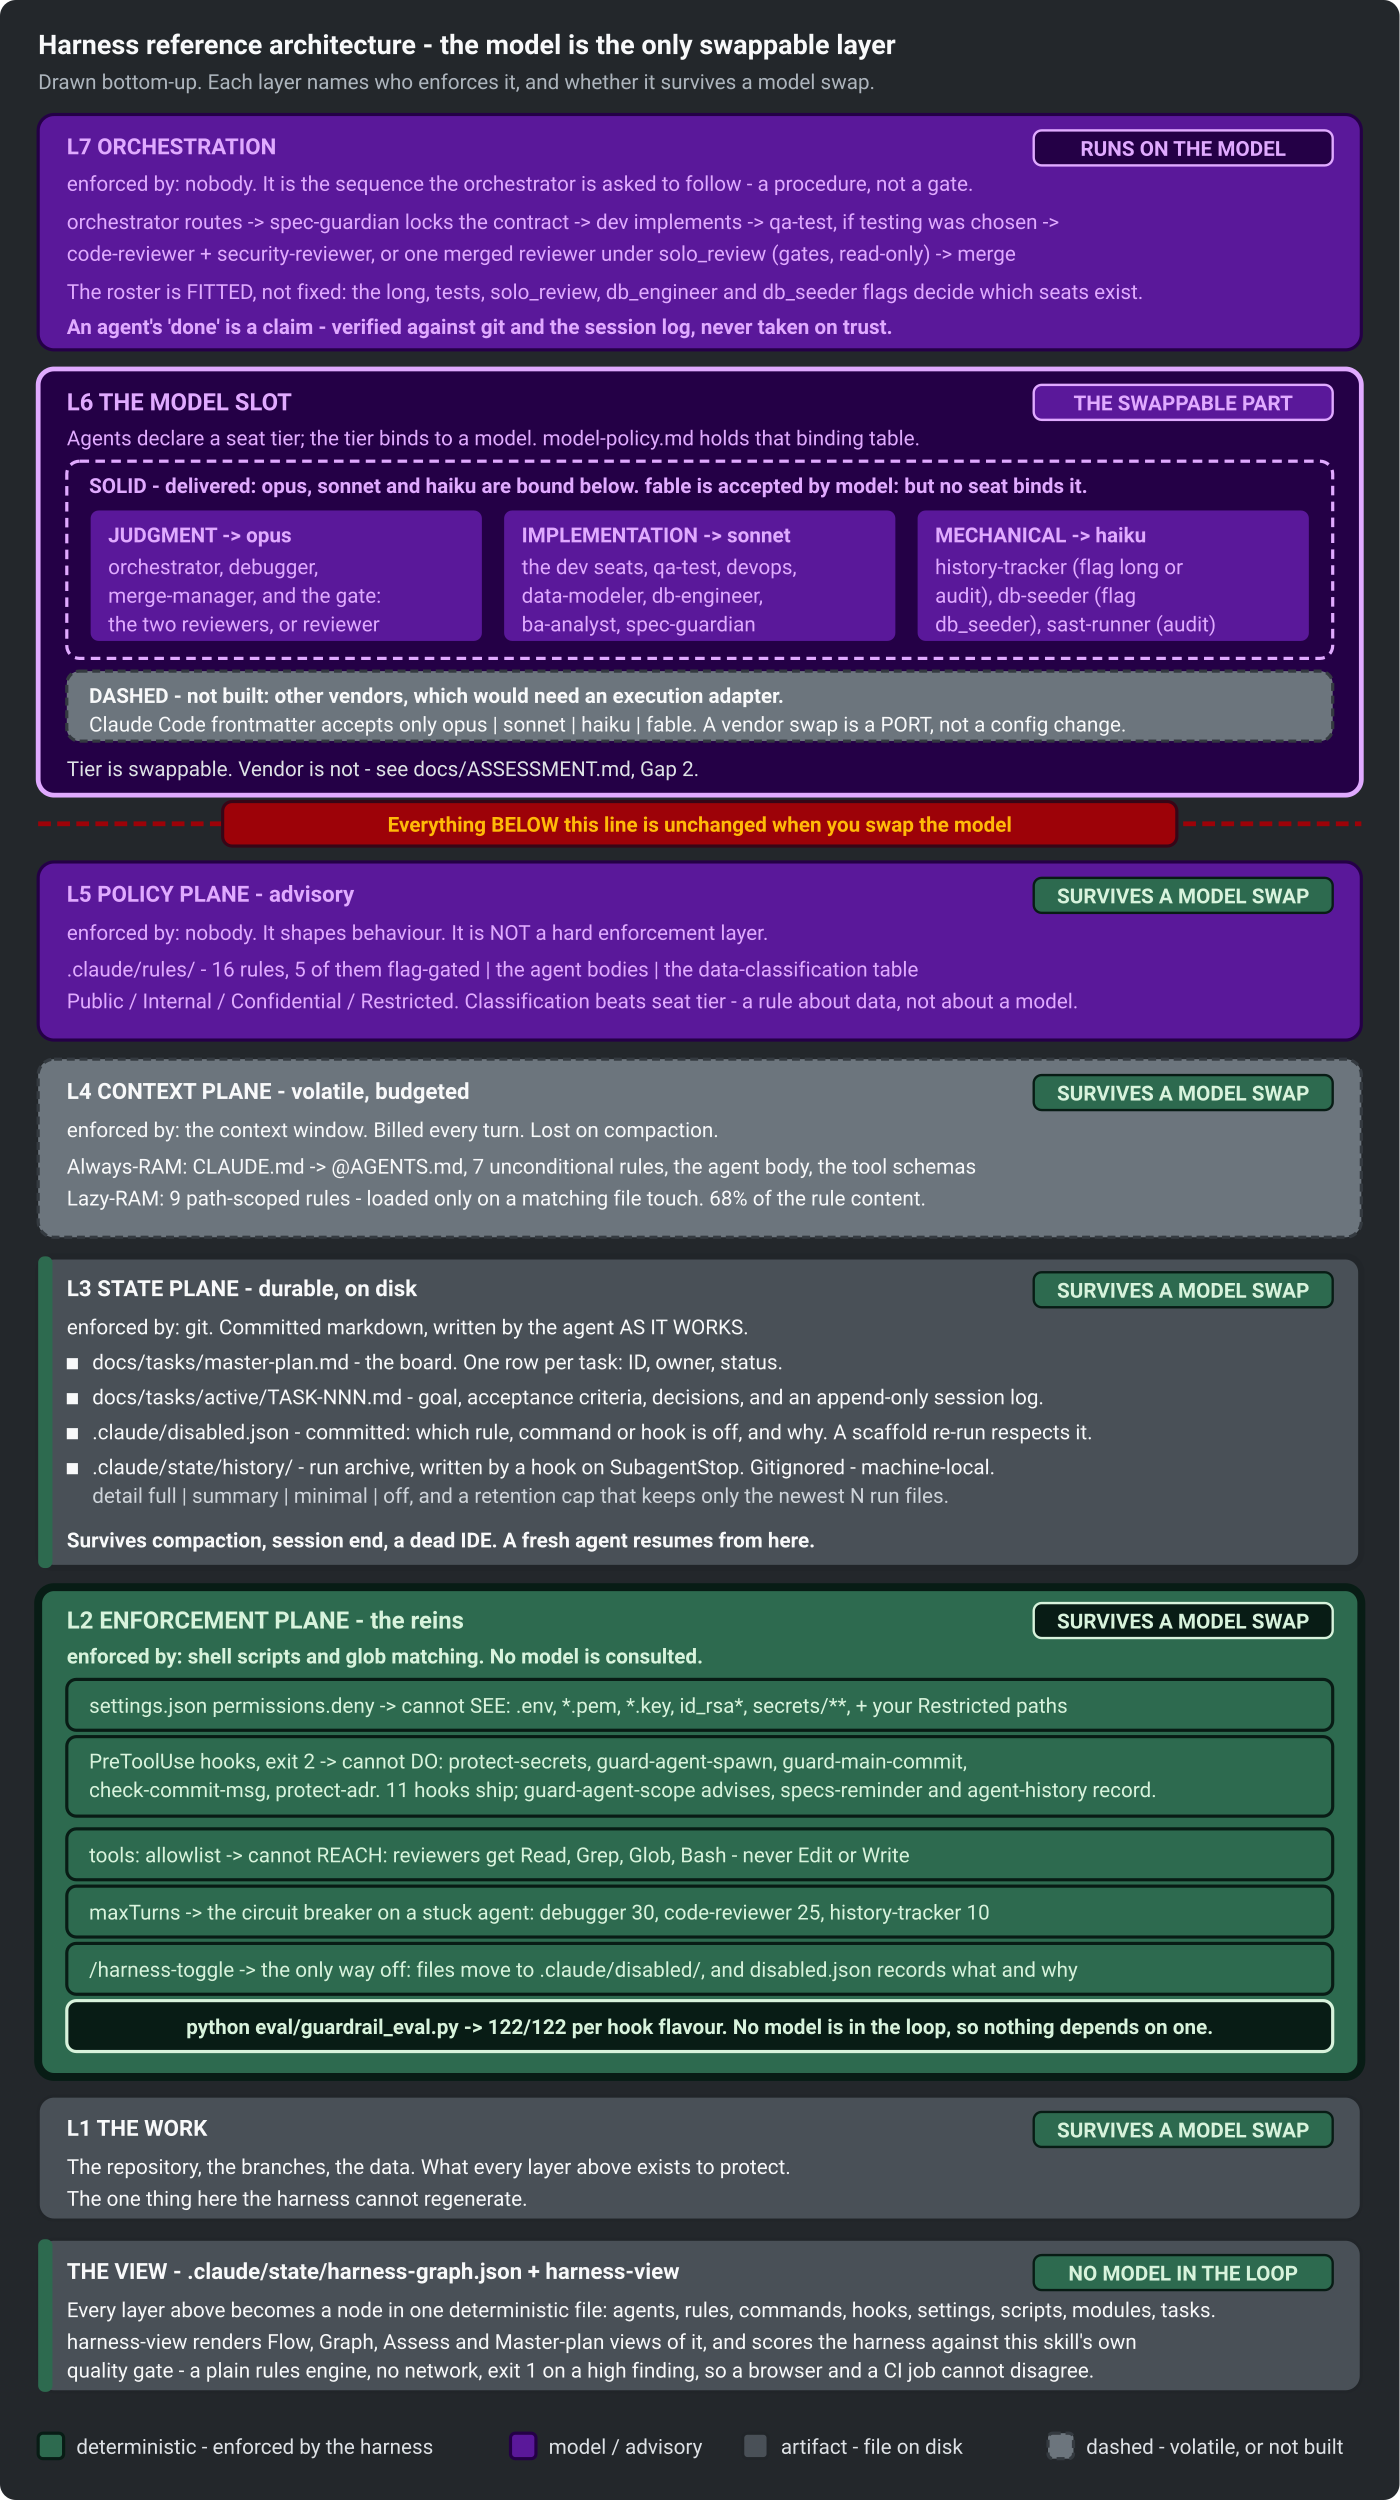
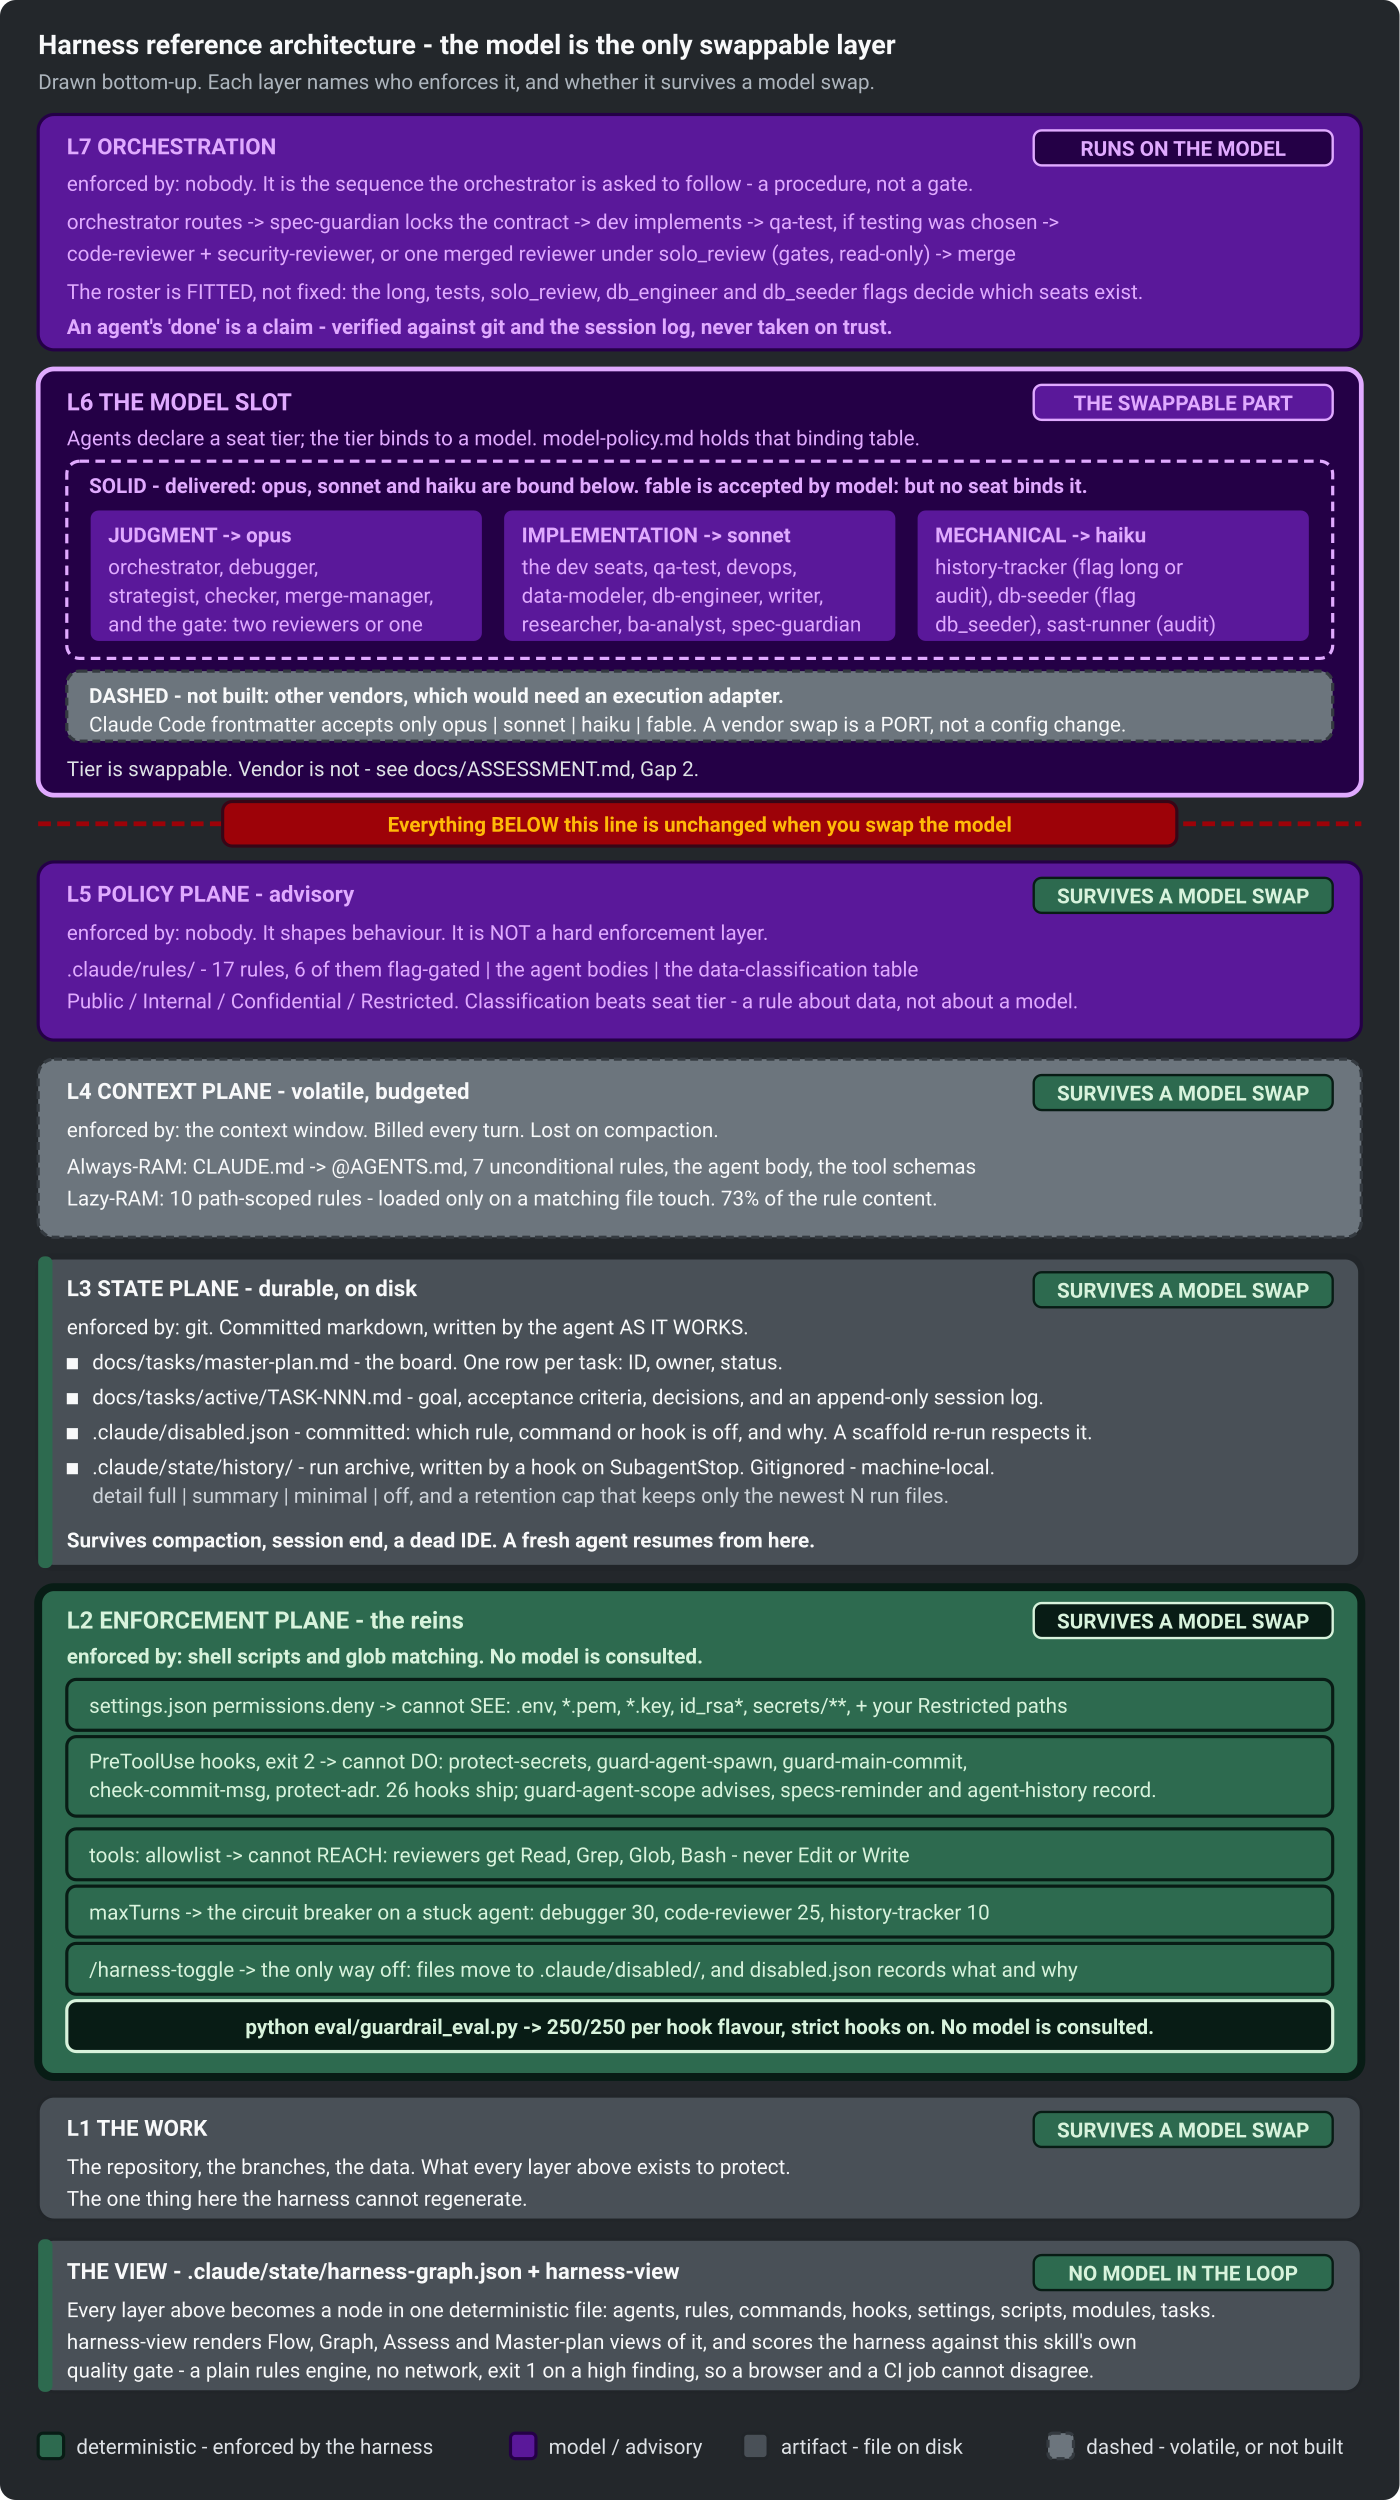
<svg xmlns="http://www.w3.org/2000/svg" width="880" height="1572" viewBox="0 0 880 1572" role="img" aria-labelledby="ha-title ha-desc" font-family="ui-sans-serif, system-ui, -apple-system, Segoe UI, Roboto, sans-serif">
  <rect x="0" y="0" width="880" height="1572" rx="10" fill="#23272B" />
  <text x="24" y="34" font-size="17" font-weight="700" fill="#F8F9FA">Harness reference architecture - the model is the only swappable layer</text>
  <text x="24" y="56" font-size="13" fill="#ADB5BD">Drawn bottom-up. Each layer names who enforces it, and whether it survives a model swap.</text>
  <rect x="24" y="72" width="832" height="148" rx="10" fill="#5A189A" stroke="#240046" stroke-width="2" />
  <text x="42" y="97" font-size="14" font-weight="700" fill="#E0AAFF">L7   ORCHESTRATION</text>
  <rect x="650" y="82" width="188" height="22" rx="5" fill="#240046" stroke="#E0AAFF" stroke-width="1.5" />
  <text x="744" y="98" font-size="13" font-weight="700" fill="#E0AAFF" text-anchor="middle">RUNS ON THE MODEL</text>
  <text x="42" y="120" font-size="13" fill="#E0AAFF">enforced by: nobody. It is the sequence the orchestrator is asked to follow - a procedure, not a gate.</text>
  <text x="42" y="144" font-size="13" fill="#E0AAFF">orchestrator routes  -&gt;  spec-guardian locks the contract  -&gt;  dev implements  -&gt;  qa-test, if testing was chosen  -&gt;</text>
  <text x="42" y="164" font-size="13" fill="#E0AAFF">code-reviewer + security-reviewer, or one merged reviewer under solo_review  (gates, read-only)  -&gt;  merge</text>
  <text x="42" y="188" font-size="13" fill="#E0AAFF">The roster is FITTED, not fixed: the long, tests, solo_review, db_engineer and db_seeder flags decide which seats exist.</text>
  <text x="42" y="210" font-size="13" font-weight="700" fill="#E0AAFF">An agent's 'done' is a claim - verified against git and the session log, never taken on trust.</text>
  <rect x="24" y="232" width="832" height="268" rx="10" fill="#240046" stroke="#E0AAFF" stroke-width="3" />
  <text x="42" y="258" font-size="15" font-weight="700" fill="#E0AAFF">L6   THE MODEL SLOT</text>
  <rect x="650" y="242" width="188" height="22" rx="5" fill="#5A189A" stroke="#E0AAFF" stroke-width="1.5" />
  <text x="744" y="258" font-size="13" font-weight="700" fill="#E0AAFF" text-anchor="middle">THE SWAPPABLE PART</text>
  <text x="42" y="280" font-size="13" fill="#E0AAFF">Agents declare a seat tier; the tier binds to a model. model-policy.md holds that binding table.</text>
  <rect x="42" y="290" width="796" height="124" rx="8" fill="#240046" stroke="#E0AAFF" stroke-width="2" stroke-dasharray="6 4" />
  <text x="56" y="310" font-size="13" font-weight="700" fill="#E0AAFF">SOLID - delivered: opus, sonnet and haiku are bound below. fable is accepted by model: but no seat binds it.</text>
  <rect x="56" y="320" width="248" height="84" rx="6" fill="#5A189A" stroke="#240046" stroke-width="2" />
  <text x="68" y="341" font-size="13" font-weight="700" fill="#E0AAFF">JUDGMENT  -&gt;  opus</text>
  <text x="68" y="361" font-size="13" fill="#E0AAFF">orchestrator, debugger,</text>
-   <text x="68" y="379" font-size="13" fill="#E0AAFF">merge-manager, and the gate:</text>
-   <text x="68" y="397" font-size="13" fill="#E0AAFF">the two reviewers, or reviewer</text>
+   <text x="68" y="379" font-size="13" fill="#E0AAFF">strategist, checker, merge-manager,</text>
+   <text x="68" y="397" font-size="13" fill="#E0AAFF">and the gate: two reviewers or one</text>
  <rect x="316" y="320" width="248" height="84" rx="6" fill="#5A189A" stroke="#240046" stroke-width="2" />
  <text x="328" y="341" font-size="13" font-weight="700" fill="#E0AAFF">IMPLEMENTATION  -&gt;  sonnet</text>
  <text x="328" y="361" font-size="13" fill="#E0AAFF">the dev seats, qa-test, devops,</text>
-   <text x="328" y="379" font-size="13" fill="#E0AAFF">data-modeler, db-engineer,</text>
-   <text x="328" y="397" font-size="13" fill="#E0AAFF">ba-analyst, spec-guardian</text>
+   <text x="328" y="379" font-size="13" fill="#E0AAFF">data-modeler, db-engineer, writer,</text>
+   <text x="328" y="397" font-size="13" fill="#E0AAFF">researcher, ba-analyst, spec-guardian</text>
  <rect x="576" y="320" width="248" height="84" rx="6" fill="#5A189A" stroke="#240046" stroke-width="2" />
  <text x="588" y="341" font-size="13" font-weight="700" fill="#E0AAFF">MECHANICAL  -&gt;  haiku</text>
  <text x="588" y="361" font-size="13" fill="#E0AAFF">history-tracker (flag long or</text>
  <text x="588" y="379" font-size="13" fill="#E0AAFF">audit), db-seeder (flag</text>
  <text x="588" y="397" font-size="13" fill="#E0AAFF">db_seeder), sast-runner (audit)</text>
  <rect x="42" y="422" width="796" height="44" rx="8" fill="#6C757D" stroke="#343A40" stroke-width="2" stroke-dasharray="5 3" />
  <text x="56" y="442" font-size="13" font-weight="700" fill="#F8F9FA">DASHED - not built: other vendors, which would need an execution adapter.</text>
  <text x="56" y="460" font-size="13" fill="#F8F9FA">Claude Code frontmatter accepts only opus | sonnet | haiku | fable. A vendor swap is a PORT, not a config change.</text>
  <text x="42" y="488" font-size="13" fill="#DEE2E6">Tier is swappable. Vendor is not - see docs/ASSESSMENT.md, Gap 2.</text>
  <line x1="24" y1="518" x2="856" y2="518" stroke="#9D0208" stroke-width="3" stroke-dasharray="8 4" fill="none" />
  <rect x="140" y="504" width="600" height="28" rx="6" fill="#9D0208" stroke="#370617" stroke-width="2" />
  <text x="440" y="523" font-size="13" font-weight="700" fill="#FFBA08" text-anchor="middle">Everything BELOW this line is unchanged when you swap the model</text>
  <rect x="24" y="542" width="832" height="112" rx="10" fill="#5A189A" stroke="#240046" stroke-width="2" />
  <text x="42" y="567" font-size="14" font-weight="700" fill="#E0AAFF">L5   POLICY PLANE - advisory</text>
  <rect x="650" y="552" width="188" height="22" rx="5" fill="#2D6A4F" stroke="#081C15" stroke-width="1.5" />
  <text x="744" y="568" font-size="13" font-weight="700" fill="#D8F3DC" text-anchor="middle">SURVIVES A MODEL SWAP</text>
  <text x="42" y="591" font-size="13" fill="#E0AAFF">enforced by: nobody. It shapes behaviour. It is NOT a hard enforcement layer.</text>
-   <text x="42" y="614" font-size="13" fill="#E0AAFF">.claude/rules/ - 16 rules, 5 of them flag-gated   |   the agent bodies   |   the data-classification table</text>
+   <text x="42" y="614" font-size="13" fill="#E0AAFF">.claude/rules/ - 17 rules, 6 of them flag-gated   |   the agent bodies   |   the data-classification table</text>
  <text x="42" y="634" font-size="13" fill="#E0AAFF">Public / Internal / Confidential / Restricted. Classification beats seat tier - a rule about data, not about a model.</text>
  <rect x="24" y="666" width="832" height="112" rx="10" fill="#6C757D" stroke="#343A40" stroke-width="2" stroke-dasharray="5 3" />
  <text x="42" y="691" font-size="14" font-weight="700" fill="#F8F9FA">L4   CONTEXT PLANE - volatile, budgeted</text>
  <rect x="650" y="676" width="188" height="22" rx="5" fill="#2D6A4F" stroke="#081C15" stroke-width="1.5" />
  <text x="744" y="692" font-size="13" font-weight="700" fill="#D8F3DC" text-anchor="middle">SURVIVES A MODEL SWAP</text>
  <text x="42" y="715" font-size="13" fill="#F8F9FA">enforced by: the context window. Billed every turn. Lost on compaction.</text>
  <text x="42" y="738" font-size="13" fill="#F8F9FA">Always-RAM:   CLAUDE.md -&gt; @AGENTS.md,  7 unconditional rules,  the agent body,  the tool schemas</text>
-   <text x="42" y="758" font-size="13" fill="#F8F9FA">Lazy-RAM:      9 path-scoped rules - loaded only on a matching file touch.  68% of the rule content.</text>
+   <text x="42" y="758" font-size="13" fill="#F8F9FA">Lazy-RAM:      10 path-scoped rules - loaded only on a matching file touch.  73% of the rule content.</text>
  <rect x="24" y="790" width="832" height="196" rx="10" fill="#495057" stroke="#212529" stroke-width="4" />
  <rect x="24" y="790" width="9" height="196" rx="4" fill="#2D6A4F" />
  <text x="42" y="815" font-size="14" font-weight="700" fill="#F8F9FA">L3   STATE PLANE - durable, on disk</text>
  <rect x="650" y="800" width="188" height="22" rx="5" fill="#2D6A4F" stroke="#081C15" stroke-width="1.5" />
  <text x="744" y="816" font-size="13" font-weight="700" fill="#D8F3DC" text-anchor="middle">SURVIVES A MODEL SWAP</text>
  <text x="42" y="839" font-size="13" fill="#F8F9FA">enforced by: git. Committed markdown, written by the agent AS IT WORKS.</text>
  <rect x="42" y="854" width="7" height="7" fill="#F8F9FA" />
  <text x="58" y="861" font-size="13" fill="#F8F9FA">docs/tasks/master-plan.md   -   the board. One row per task: ID, owner, status.</text>
  <rect x="42" y="876" width="7" height="7" fill="#F8F9FA" />
  <text x="58" y="883" font-size="13" fill="#F8F9FA">docs/tasks/active/TASK-NNN.md   -   goal, acceptance criteria, decisions, and an append-only session log.</text>
  <rect x="42" y="898" width="7" height="7" fill="#F8F9FA" />
  <text x="58" y="905" font-size="13" fill="#F8F9FA">.claude/disabled.json   -   committed: which rule, command or hook is off, and why. A scaffold re-run respects it.</text>
  <rect x="42" y="920" width="7" height="7" fill="#F8F9FA" />
  <text x="58" y="927" font-size="13" fill="#F8F9FA">.claude/state/history/   -   run archive, written by a hook on SubagentStop. Gitignored - machine-local.</text>
  <text x="58" y="945" font-size="13" fill="#CED4DA">detail full | summary | minimal | off, and a retention cap that keeps only the newest N run files.</text>
  <text x="42" y="973" font-size="13" font-weight="700" fill="#F8F9FA">Survives compaction, session end, a dead IDE. A fresh agent resumes from here.</text>
  <rect x="24" y="998" width="832" height="308" rx="10" fill="#2D6A4F" stroke="#081C15" stroke-width="5" />
  <text x="42" y="1024" font-size="15" font-weight="700" fill="#D8F3DC">L2   ENFORCEMENT PLANE - the reins</text>
  <rect x="650" y="1008" width="188" height="22" rx="5" fill="#081C15" stroke="#D8F3DC" stroke-width="1.5" />
  <text x="744" y="1024" font-size="13" font-weight="700" fill="#D8F3DC" text-anchor="middle">SURVIVES A MODEL SWAP</text>
  <text x="42" y="1046" font-size="13" font-weight="700" fill="#D8F3DC">enforced by: shell scripts and glob matching. No model is consulted.</text>
  <rect x="42" y="1056" width="796" height="32" rx="6" fill="#2D6A4F" stroke="#081C15" stroke-width="2" />
  <text x="56" y="1077" font-size="13" fill="#D8F3DC">settings.json permissions.deny  -&gt;  cannot SEE:  .env, *.pem, *.key, id_rsa*, secrets/**, + your Restricted paths</text>
  <rect x="42" y="1092" width="796" height="50" rx="6" fill="#2D6A4F" stroke="#081C15" stroke-width="2" />
  <text x="56" y="1112" font-size="13" fill="#D8F3DC">PreToolUse hooks, exit 2  -&gt;  cannot DO:  protect-secrets, guard-agent-spawn, guard-main-commit,</text>
-   <text x="56" y="1130" font-size="13" fill="#D8F3DC">check-commit-msg, protect-adr. 11 hooks ship; guard-agent-scope advises, specs-reminder and agent-history record.</text>
+   <text x="56" y="1130" font-size="13" fill="#D8F3DC">check-commit-msg, protect-adr. 26 hooks ship; guard-agent-scope advises, specs-reminder and agent-history record.</text>
  <rect x="42" y="1150" width="796" height="32" rx="6" fill="#2D6A4F" stroke="#081C15" stroke-width="2" />
  <text x="56" y="1171" font-size="13" fill="#D8F3DC">tools: allowlist  -&gt;  cannot REACH:  reviewers get Read, Grep, Glob, Bash - never Edit or Write</text>
  <rect x="42" y="1186" width="796" height="32" rx="6" fill="#2D6A4F" stroke="#081C15" stroke-width="2" />
  <text x="56" y="1207" font-size="13" fill="#D8F3DC">maxTurns  -&gt;  the circuit breaker on a stuck agent:  debugger 30, code-reviewer 25, history-tracker 10</text>
  <rect x="42" y="1222" width="796" height="32" rx="6" fill="#2D6A4F" stroke="#081C15" stroke-width="2" />
  <text x="56" y="1243" font-size="13" fill="#D8F3DC">/harness-toggle  -&gt;  the only way off: files move to .claude/disabled/, and disabled.json records what and why</text>
  <rect x="42" y="1258" width="796" height="32" rx="6" fill="#081C15" stroke="#D8F3DC" stroke-width="2" />
-   <text x="440" y="1279" font-size="13" font-weight="700" fill="#D8F3DC" text-anchor="middle">python eval/guardrail_eval.py  -&gt;  122/122 per hook flavour. No model is in the loop, so nothing depends on one.</text>
+   <text x="440" y="1279" font-size="13" font-weight="700" fill="#D8F3DC" text-anchor="middle">python eval/guardrail_eval.py  -&gt;  250/250 per hook flavour, strict hooks on. No model is consulted.</text>
  <rect x="24" y="1318" width="832" height="78" rx="10" fill="#495057" stroke="#212529" stroke-width="2" />
  <text x="42" y="1343" font-size="14" font-weight="700" fill="#F8F9FA">L1   THE WORK</text>
  <rect x="650" y="1328" width="188" height="22" rx="5" fill="#2D6A4F" stroke="#081C15" stroke-width="1.5" />
  <text x="744" y="1344" font-size="13" font-weight="700" fill="#D8F3DC" text-anchor="middle">SURVIVES A MODEL SWAP</text>
  <text x="42" y="1367" font-size="13" fill="#F8F9FA">The repository, the branches, the data. What every layer above exists to protect.</text>
  <text x="42" y="1387" font-size="13" fill="#F8F9FA">The one thing here the harness cannot regenerate.</text>
  <rect x="24" y="1408" width="832" height="96" rx="10" fill="#495057" stroke="#212529" stroke-width="2" />
  <rect x="24" y="1408" width="9" height="96" rx="4" fill="#2D6A4F" />
  <text x="42" y="1433" font-size="14" font-weight="700" fill="#F8F9FA">THE VIEW   -   .claude/state/harness-graph.json   +   harness-view</text>
  <rect x="650" y="1418" width="188" height="22" rx="5" fill="#2D6A4F" stroke="#081C15" stroke-width="1.5" />
  <text x="744" y="1434" font-size="13" font-weight="700" fill="#D8F3DC" text-anchor="middle">NO MODEL IN THE LOOP</text>
  <text x="42" y="1457" font-size="13" fill="#F8F9FA">Every layer above becomes a node in one deterministic file: agents, rules, commands, hooks, settings, scripts, modules, tasks.</text>
  <text x="42" y="1477" font-size="13" fill="#F8F9FA">harness-view renders Flow, Graph, Assess and Master-plan views of it, and scores the harness against this skill's own</text>
  <text x="42" y="1495" font-size="13" fill="#F8F9FA">quality gate - a plain rules engine, no network, exit 1 on a high finding, so a browser and a CI job cannot disagree.</text>
  <rect x="24" y="1530" width="16" height="16" rx="3" fill="#2D6A4F" stroke="#081C15" stroke-width="2" />
  <text x="48" y="1543" font-size="13" fill="#DEE2E6">deterministic - enforced by the harness</text>
  <rect x="321" y="1530" width="16" height="16" rx="3" fill="#5A189A" stroke="#240046" stroke-width="2" />
  <text x="345" y="1543" font-size="13" fill="#DEE2E6">model / advisory</text>
  <rect x="467" y="1530" width="16" height="16" rx="3" fill="#495057" stroke="#212529" stroke-width="2" />
  <text x="491" y="1543" font-size="13" fill="#DEE2E6">artifact - file on disk</text>
  <rect x="659" y="1530" width="16" height="16" rx="3" fill="#6C757D" stroke="#343A40" stroke-width="2" stroke-dasharray="5 3" />
  <text x="683" y="1543" font-size="13" fill="#DEE2E6">dashed - volatile, or not built</text>
</svg>
